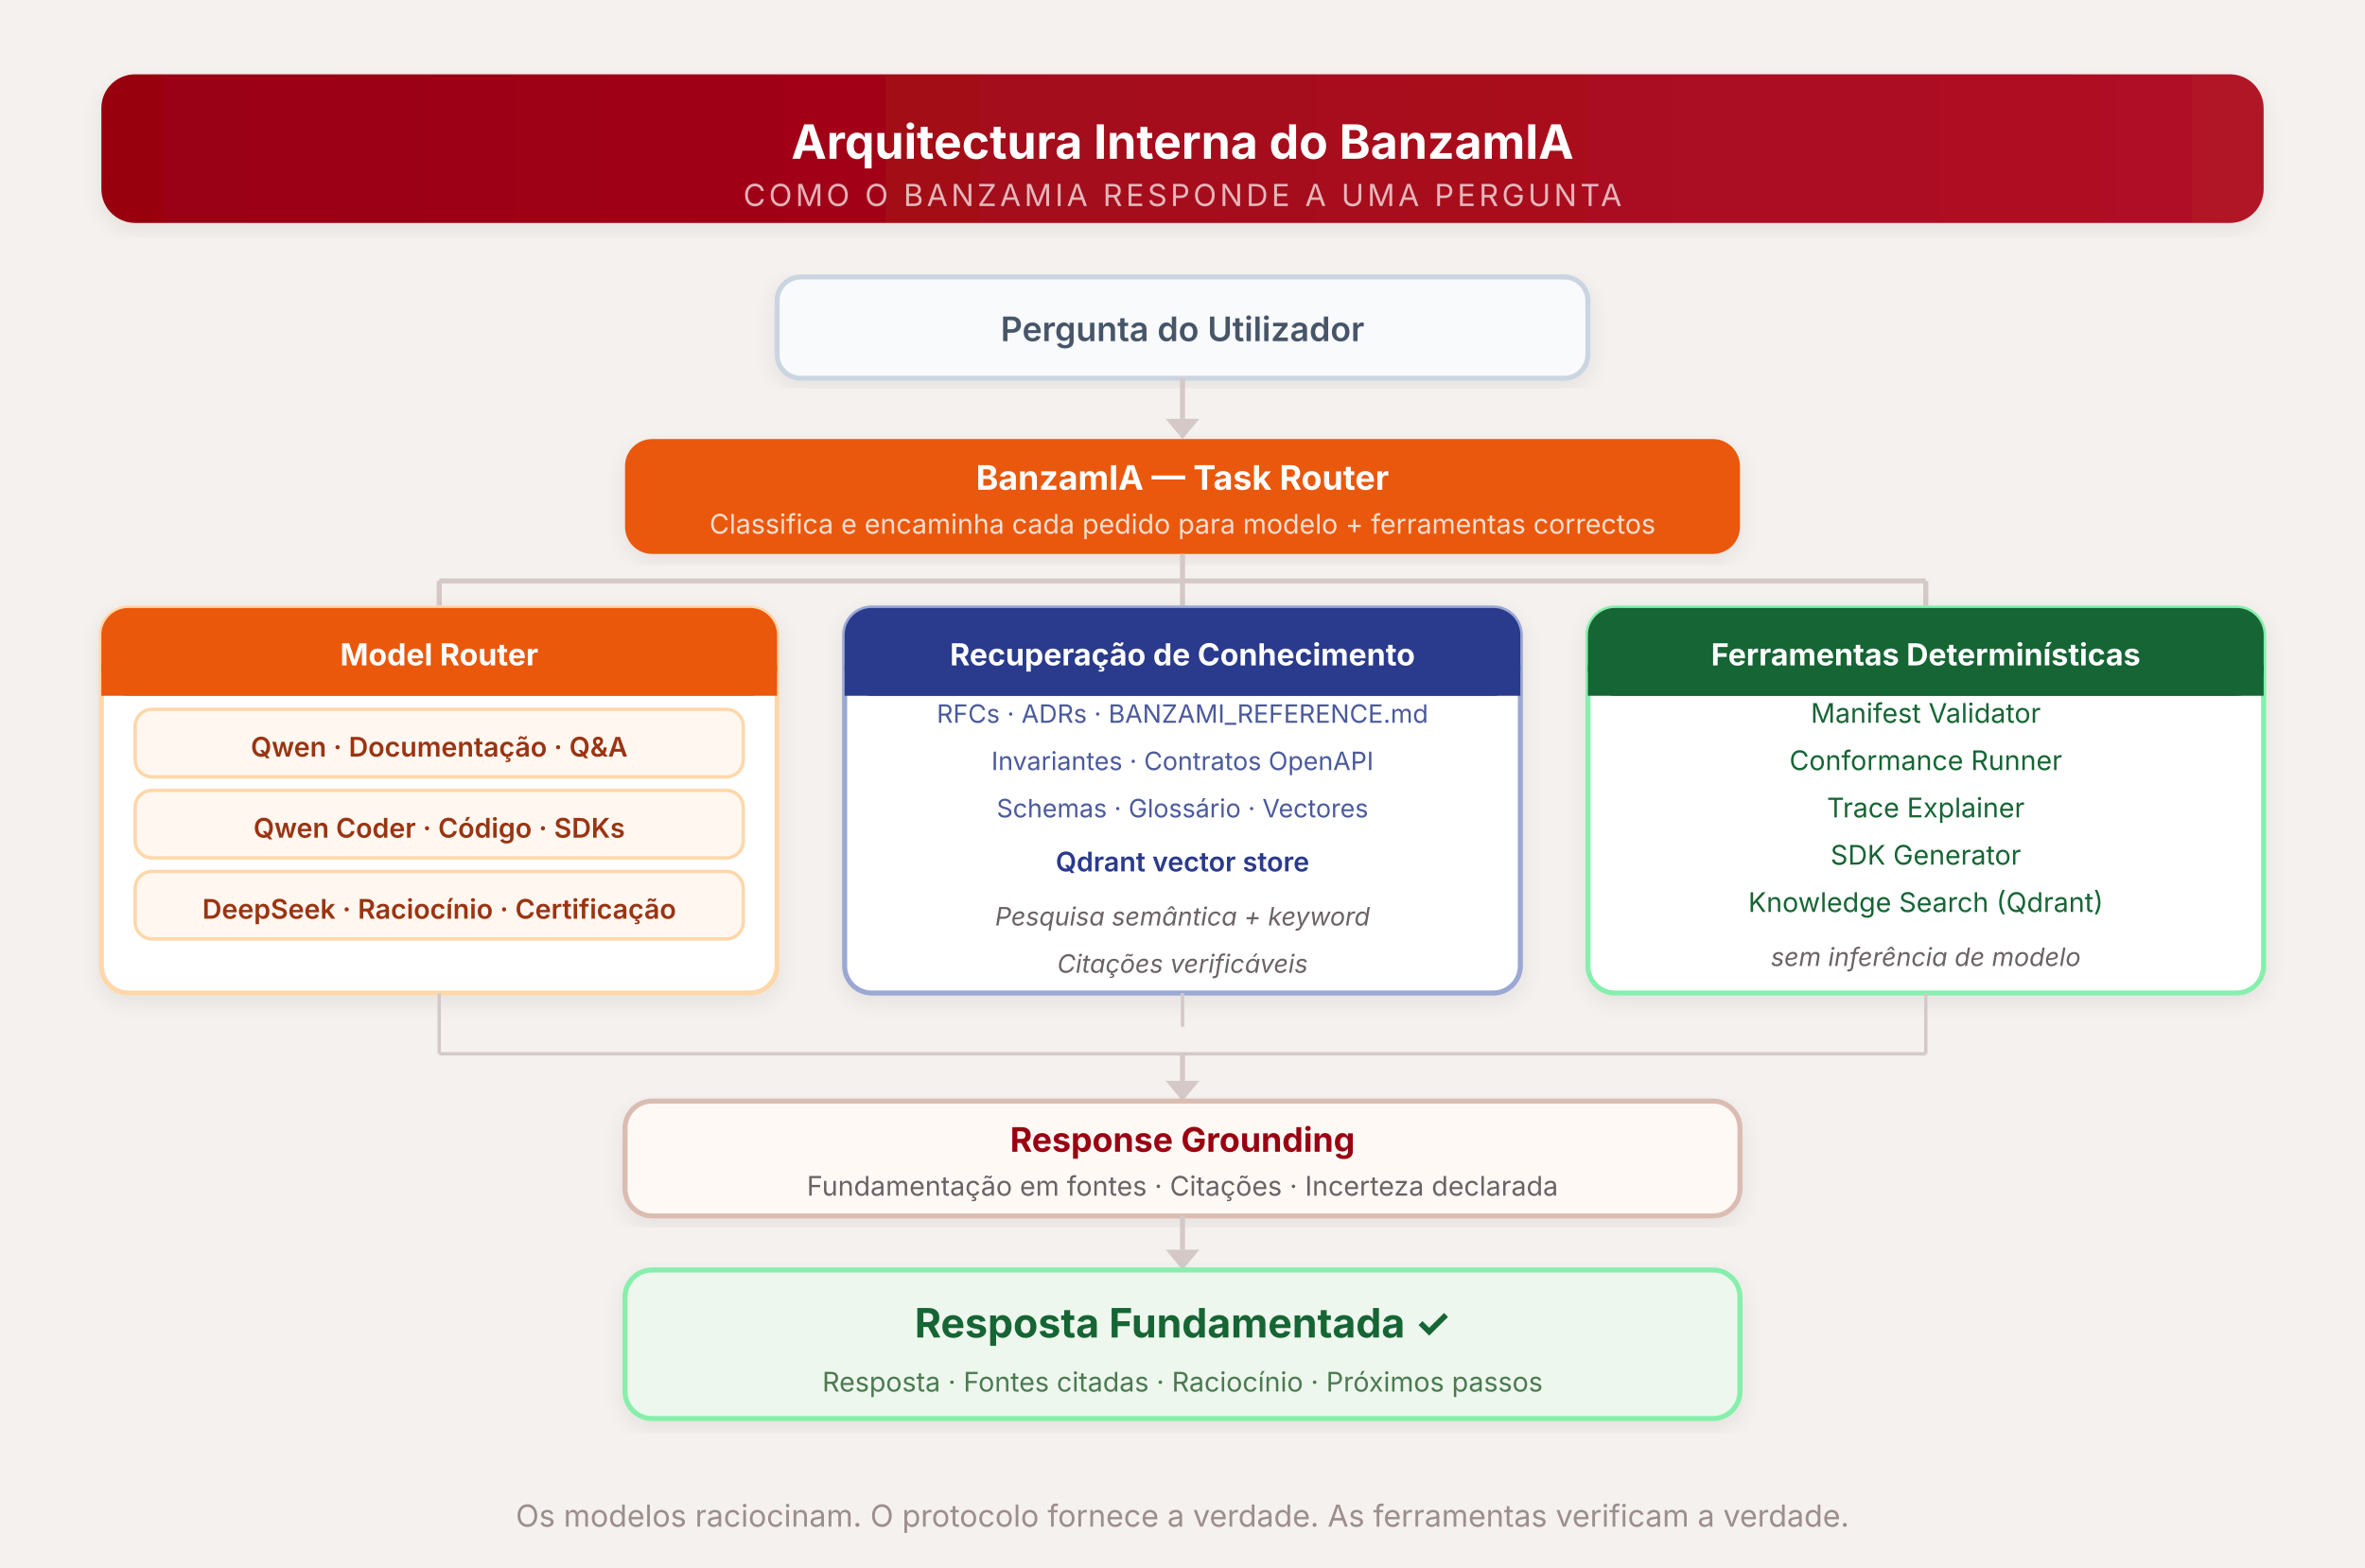
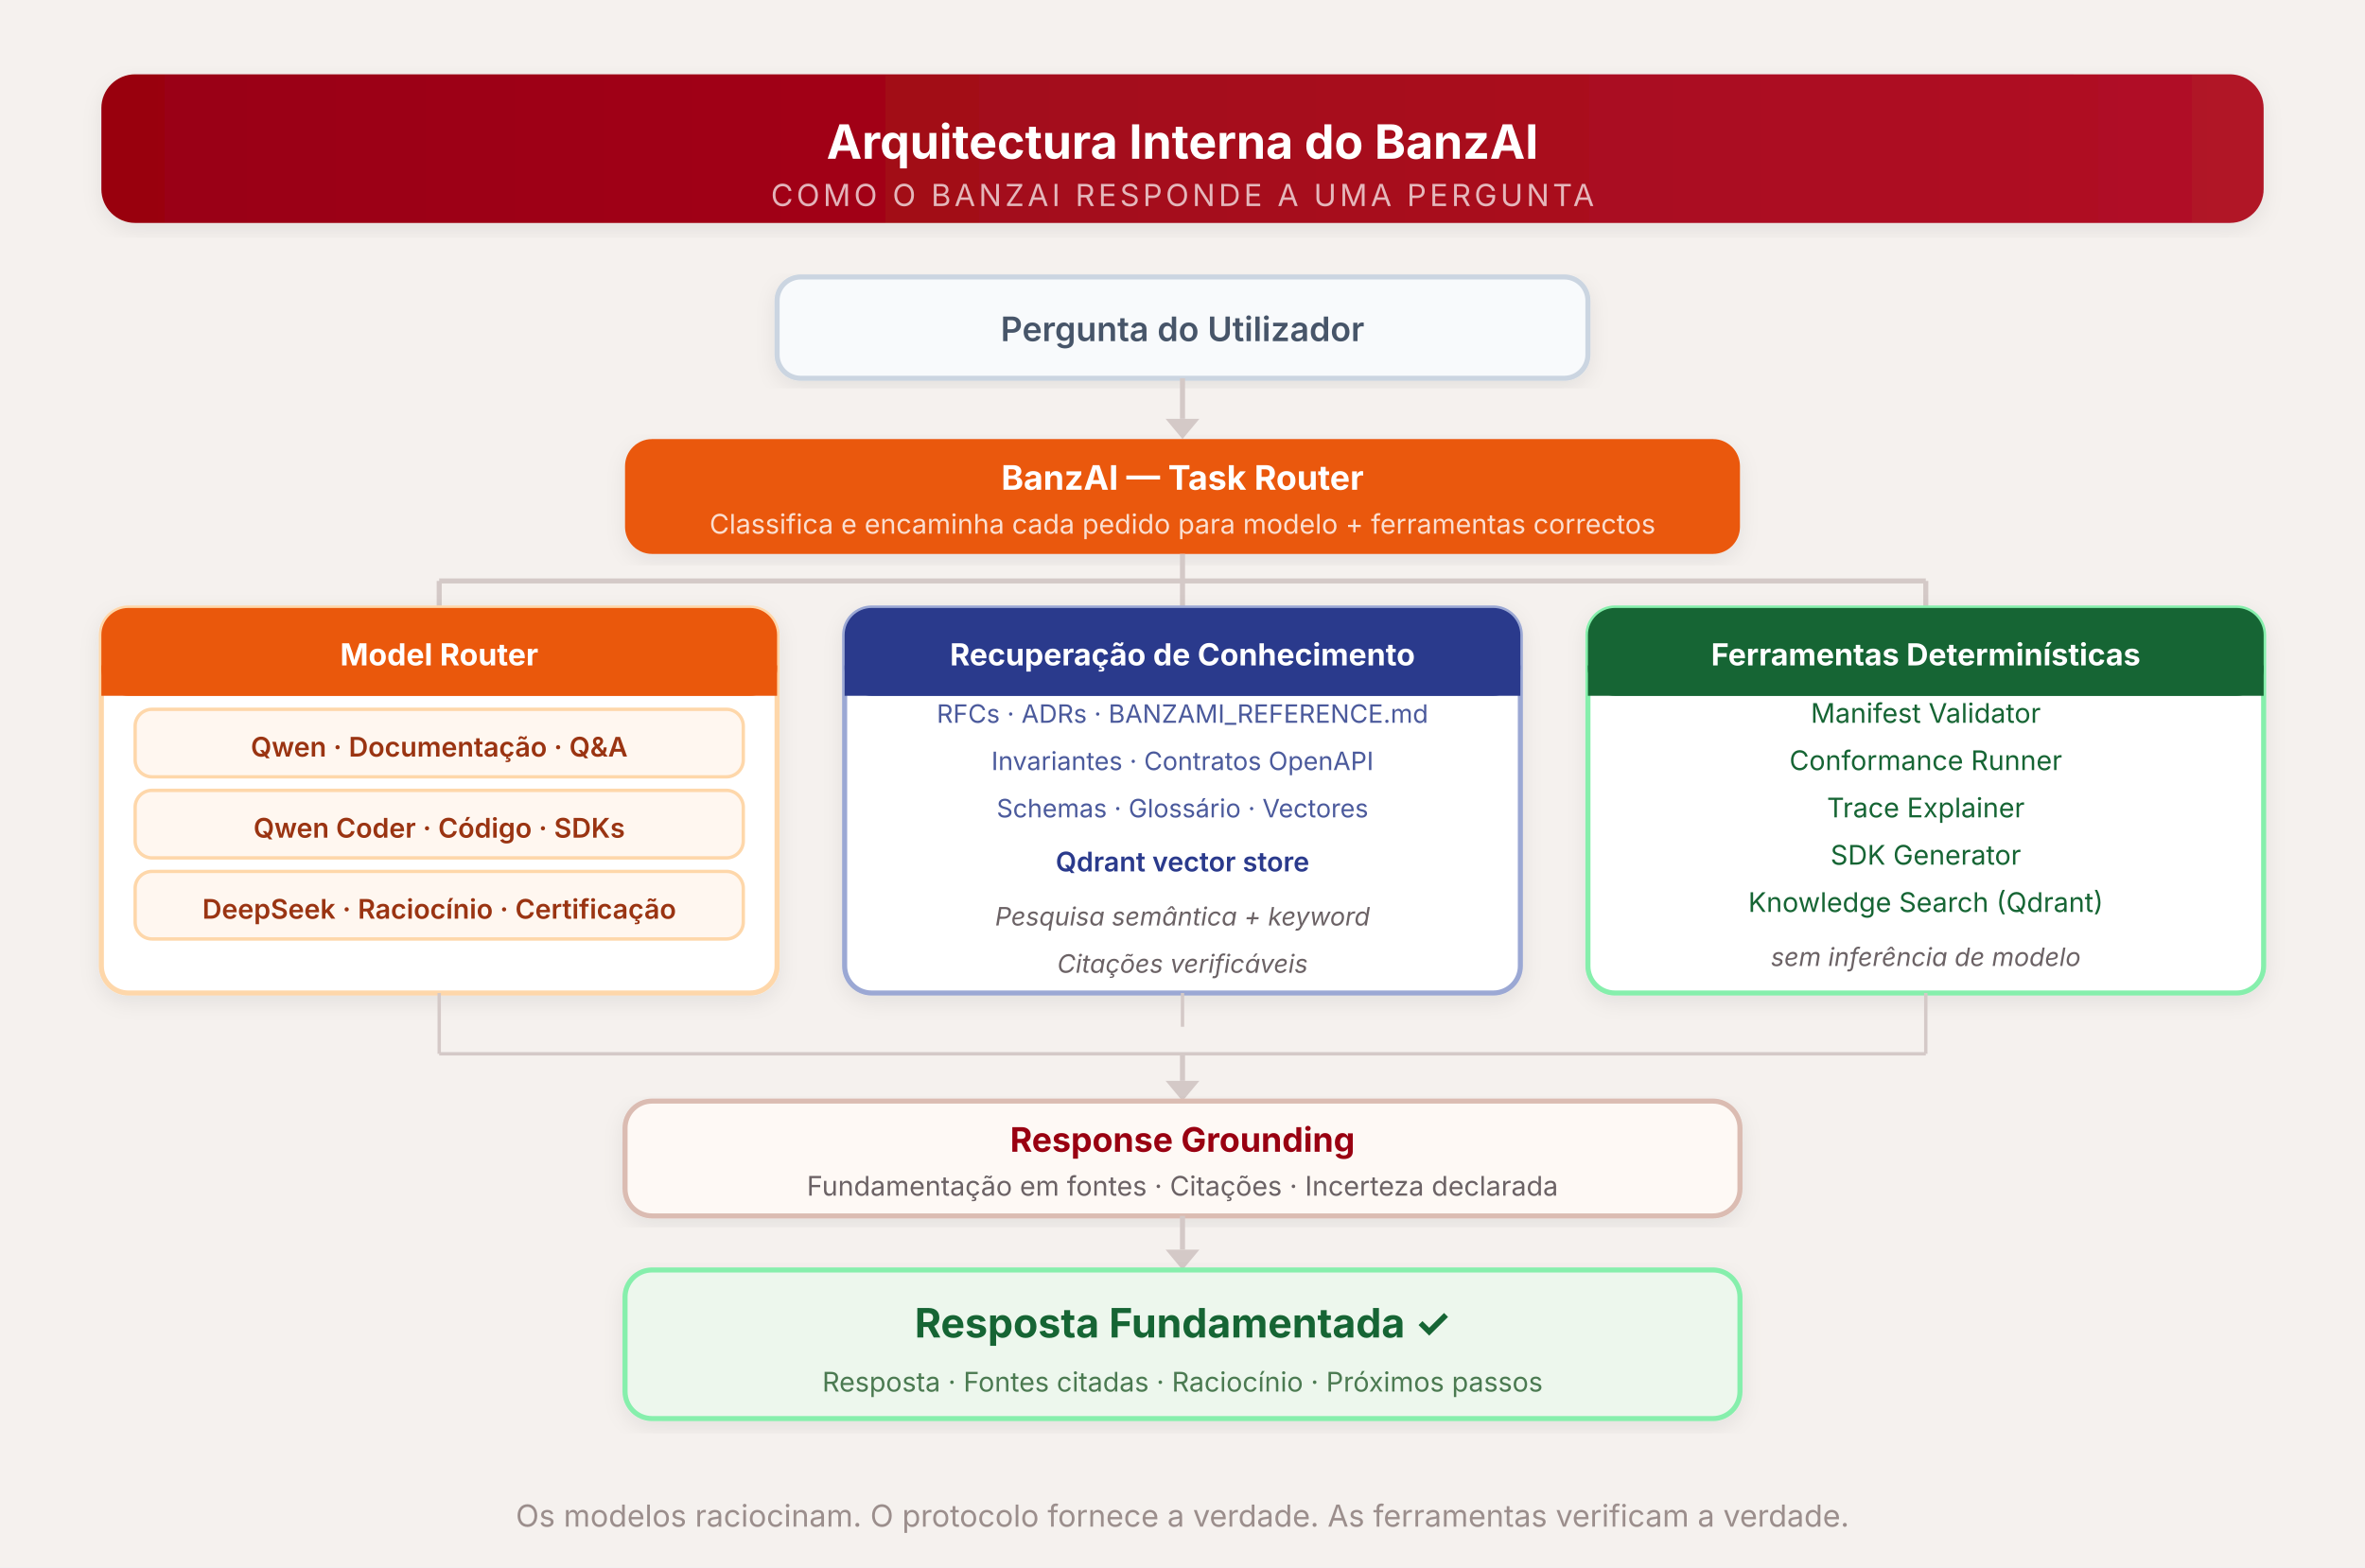
<svg xmlns="http://www.w3.org/2000/svg" viewBox="0 0 700 464" font-family="ui-sans-serif, system-ui, -apple-system, sans-serif">
  <defs>
    <linearGradient id="hG" x1="0%" y1="0%" x2="100%" y2="0%">
      <stop offset="0%" style="stop-color:#990011" />
      <stop offset="100%" style="stop-color:#B11226" />
    </linearGradient>
    <filter id="sh">
      <feDropShadow dx="0" dy="2" stdDeviation="3" flood-color="#00000012" />
    </filter>
  </defs>
  <rect width="700" height="464" fill="#F5F1EE" />
  <rect x="30" y="22" width="640" height="44" rx="10" fill="url(#hG)" filter="url(#sh)" />
-   <text x="350" y="47" text-anchor="middle" fill="white" font-size="14" font-weight="700">Arquitectura Interna do BanzamIA</text>
-   <text x="350" y="61" text-anchor="middle" fill="rgba(255,255,255,0.7)" font-size="9" letter-spacing="1">COMO O BANZAMIA RESPONDE A UMA PERGUNTA</text>
+   <text x="350" y="47" text-anchor="middle" fill="white" font-size="14" font-weight="700">Arquitectura Interna do BanzAI</text>
+   <text x="350" y="61" text-anchor="middle" fill="rgba(255,255,255,0.7)" font-size="9" letter-spacing="1">COMO O BANZAI RESPONDE A UMA PERGUNTA</text>
  <rect x="230" y="82" width="240" height="30" rx="7" fill="#F8FAFC" stroke="#CBD5E1" stroke-width="1.5" filter="url(#sh)" />
  <text x="350" y="101" text-anchor="middle" fill="#475569" font-size="10" font-weight="600">Pergunta do Utilizador</text>
  <line x1="350" y1="112" x2="350" y2="124" stroke="#D4C9C7" stroke-width="1.5" />
  <polygon points="345,124 355,124 350,130" fill="#D4C9C7" />
  <rect x="185" y="130" width="330" height="34" rx="8" fill="#EA580C" filter="url(#sh)" />
-   <text x="350" y="145" text-anchor="middle" fill="white" font-size="10" font-weight="700">BanzamIA — Task Router</text>
+   <text x="350" y="145" text-anchor="middle" fill="white" font-size="10" font-weight="700">BanzAI — Task Router</text>
  <text x="350" y="158" text-anchor="middle" fill="rgba(255,255,255,0.8)" font-size="8">Classifica e encaminha cada pedido para modelo + ferramentas correctos</text>
  <line x1="350" y1="164" x2="350" y2="172" stroke="#D4C9C7" stroke-width="1.5" />
  <line x1="130" y1="172" x2="570" y2="172" stroke="#D4C9C7" stroke-width="1.5" />
  <line x1="130" y1="172" x2="130" y2="180" stroke="#D4C9C7" stroke-width="1.5" />
  <line x1="350" y1="172" x2="350" y2="180" stroke="#D4C9C7" stroke-width="1.5" />
  <line x1="570" y1="172" x2="570" y2="180" stroke="#D4C9C7" stroke-width="1.5" />
  <rect x="30" y="180" width="200" height="114" rx="8" fill="white" stroke="#FED7AA" stroke-width="1.5" filter="url(#sh)" />
  <rect x="30" y="180" width="200" height="26" rx="8" fill="#EA580C" />
  <rect x="30" y="197" width="200" height="9" fill="#EA580C" />
  <text x="130" y="197" text-anchor="middle" fill="white" font-size="9" font-weight="700">Model Router</text>
  <rect x="40" y="210" width="180" height="20" rx="5" fill="#FFF7F0" stroke="#FED7AA" stroke-width="1" />
  <text x="130" y="224" text-anchor="middle" fill="#9A3412" font-size="8" font-weight="600">Qwen · Documentação · Q&amp;A</text>
  <rect x="40" y="234" width="180" height="20" rx="5" fill="#FFF7F0" stroke="#FED7AA" stroke-width="1" />
  <text x="130" y="248" text-anchor="middle" fill="#9A3412" font-size="8" font-weight="600">Qwen Coder · Código · SDKs</text>
  <rect x="40" y="258" width="180" height="20" rx="5" fill="#FFF7F0" stroke="#FED7AA" stroke-width="1" />
  <text x="130" y="272" text-anchor="middle" fill="#9A3412" font-size="8" font-weight="600">DeepSeek · Raciocínio · Certificação</text>
  <rect x="250" y="180" width="200" height="114" rx="8" fill="white" stroke="#9BA8D4" stroke-width="1.5" filter="url(#sh)" />
  <rect x="250" y="180" width="200" height="26" rx="8" fill="#2A3A8C" />
  <rect x="250" y="197" width="200" height="9" fill="#2A3A8C" />
  <text x="350" y="197" text-anchor="middle" fill="white" font-size="9" font-weight="700">Recuperação de Conhecimento</text>
  <text x="350" y="214" text-anchor="middle" fill="#4B5A9C" font-size="7.5">RFCs · ADRs · BANZAMI_REFERENCE.md</text>
  <text x="350" y="228" text-anchor="middle" fill="#4B5A9C" font-size="7.5">Invariantes · Contratos OpenAPI</text>
  <text x="350" y="242" text-anchor="middle" fill="#4B5A9C" font-size="7.5">Schemas · Glossário · Vectores</text>
  <text x="350" y="258" text-anchor="middle" fill="#2A3A8C" font-size="8" font-weight="600">Qdrant vector store</text>
  <text x="350" y="274" text-anchor="middle" fill="#6B6265" font-size="7.5" font-style="italic">Pesquisa semântica + keyword</text>
  <text x="350" y="288" text-anchor="middle" fill="#6B6265" font-size="7.5" font-style="italic">Citações verificáveis</text>
  <rect x="470" y="180" width="200" height="114" rx="8" fill="white" stroke="#86EFAC" stroke-width="1.5" filter="url(#sh)" />
  <rect x="470" y="180" width="200" height="26" rx="8" fill="#166534" />
  <rect x="470" y="197" width="200" height="9" fill="#166534" />
  <text x="570" y="197" text-anchor="middle" fill="white" font-size="9" font-weight="700">Ferramentas Determinísticas</text>
  <text x="570" y="214" text-anchor="middle" fill="#166534" font-size="8">Manifest Validator</text>
  <text x="570" y="228" text-anchor="middle" fill="#166534" font-size="8">Conformance Runner</text>
  <text x="570" y="242" text-anchor="middle" fill="#166534" font-size="8">Trace Explainer</text>
  <text x="570" y="256" text-anchor="middle" fill="#166534" font-size="8">SDK Generator</text>
  <text x="570" y="270" text-anchor="middle" fill="#166534" font-size="8">Knowledge Search (Qdrant)</text>
  <text x="570" y="286" text-anchor="middle" fill="#6B6265" font-size="7.5" font-style="italic">sem inferência de modelo</text>
  <line x1="130" y1="294" x2="130" y2="312" stroke="#D4C9C7" stroke-width="1" />
  <line x1="350" y1="294" x2="350" y2="304" stroke="#D4C9C7" stroke-width="1" />
  <line x1="570" y1="294" x2="570" y2="312" stroke="#D4C9C7" stroke-width="1" />
  <line x1="130" y1="312" x2="570" y2="312" stroke="#D4C9C7" stroke-width="1" />
  <line x1="350" y1="312" x2="350" y2="320" stroke="#D4C9C7" stroke-width="1.5" />
  <polygon points="345,320 355,320 350,326" fill="#D4C9C7" />
  <rect x="185" y="326" width="330" height="34" rx="8" fill="#FEF9F5" stroke="#DBBCB2" stroke-width="1.5" filter="url(#sh)" />
  <text x="350" y="341" text-anchor="middle" fill="#990011" font-size="10" font-weight="700">Response Grounding</text>
  <text x="350" y="354" text-anchor="middle" fill="#6B6265" font-size="8">Fundamentação em fontes · Citações · Incerteza declarada</text>
  <line x1="350" y1="360" x2="350" y2="370" stroke="#D4C9C7" stroke-width="1.5" />
  <polygon points="345,370 355,370 350,376" fill="#D4C9C7" />
  <rect x="185" y="376" width="330" height="44" rx="8" fill="#EDF7ED" stroke="#86EFAC" stroke-width="1.5" filter="url(#sh)" />
  <text x="350" y="396" text-anchor="middle" fill="#166534" font-size="12" font-weight="700">Resposta Fundamentada ✓</text>
  <text x="350" y="412" text-anchor="middle" fill="#4B7A51" font-size="8">Resposta · Fontes citadas · Raciocínio · Próximos passos</text>
  <text x="350" y="452" text-anchor="middle" fill="#9B8E8C" font-size="9">Os modelos raciocinam. O protocolo fornece a verdade. As ferramentas verificam a verdade.</text>
</svg>
